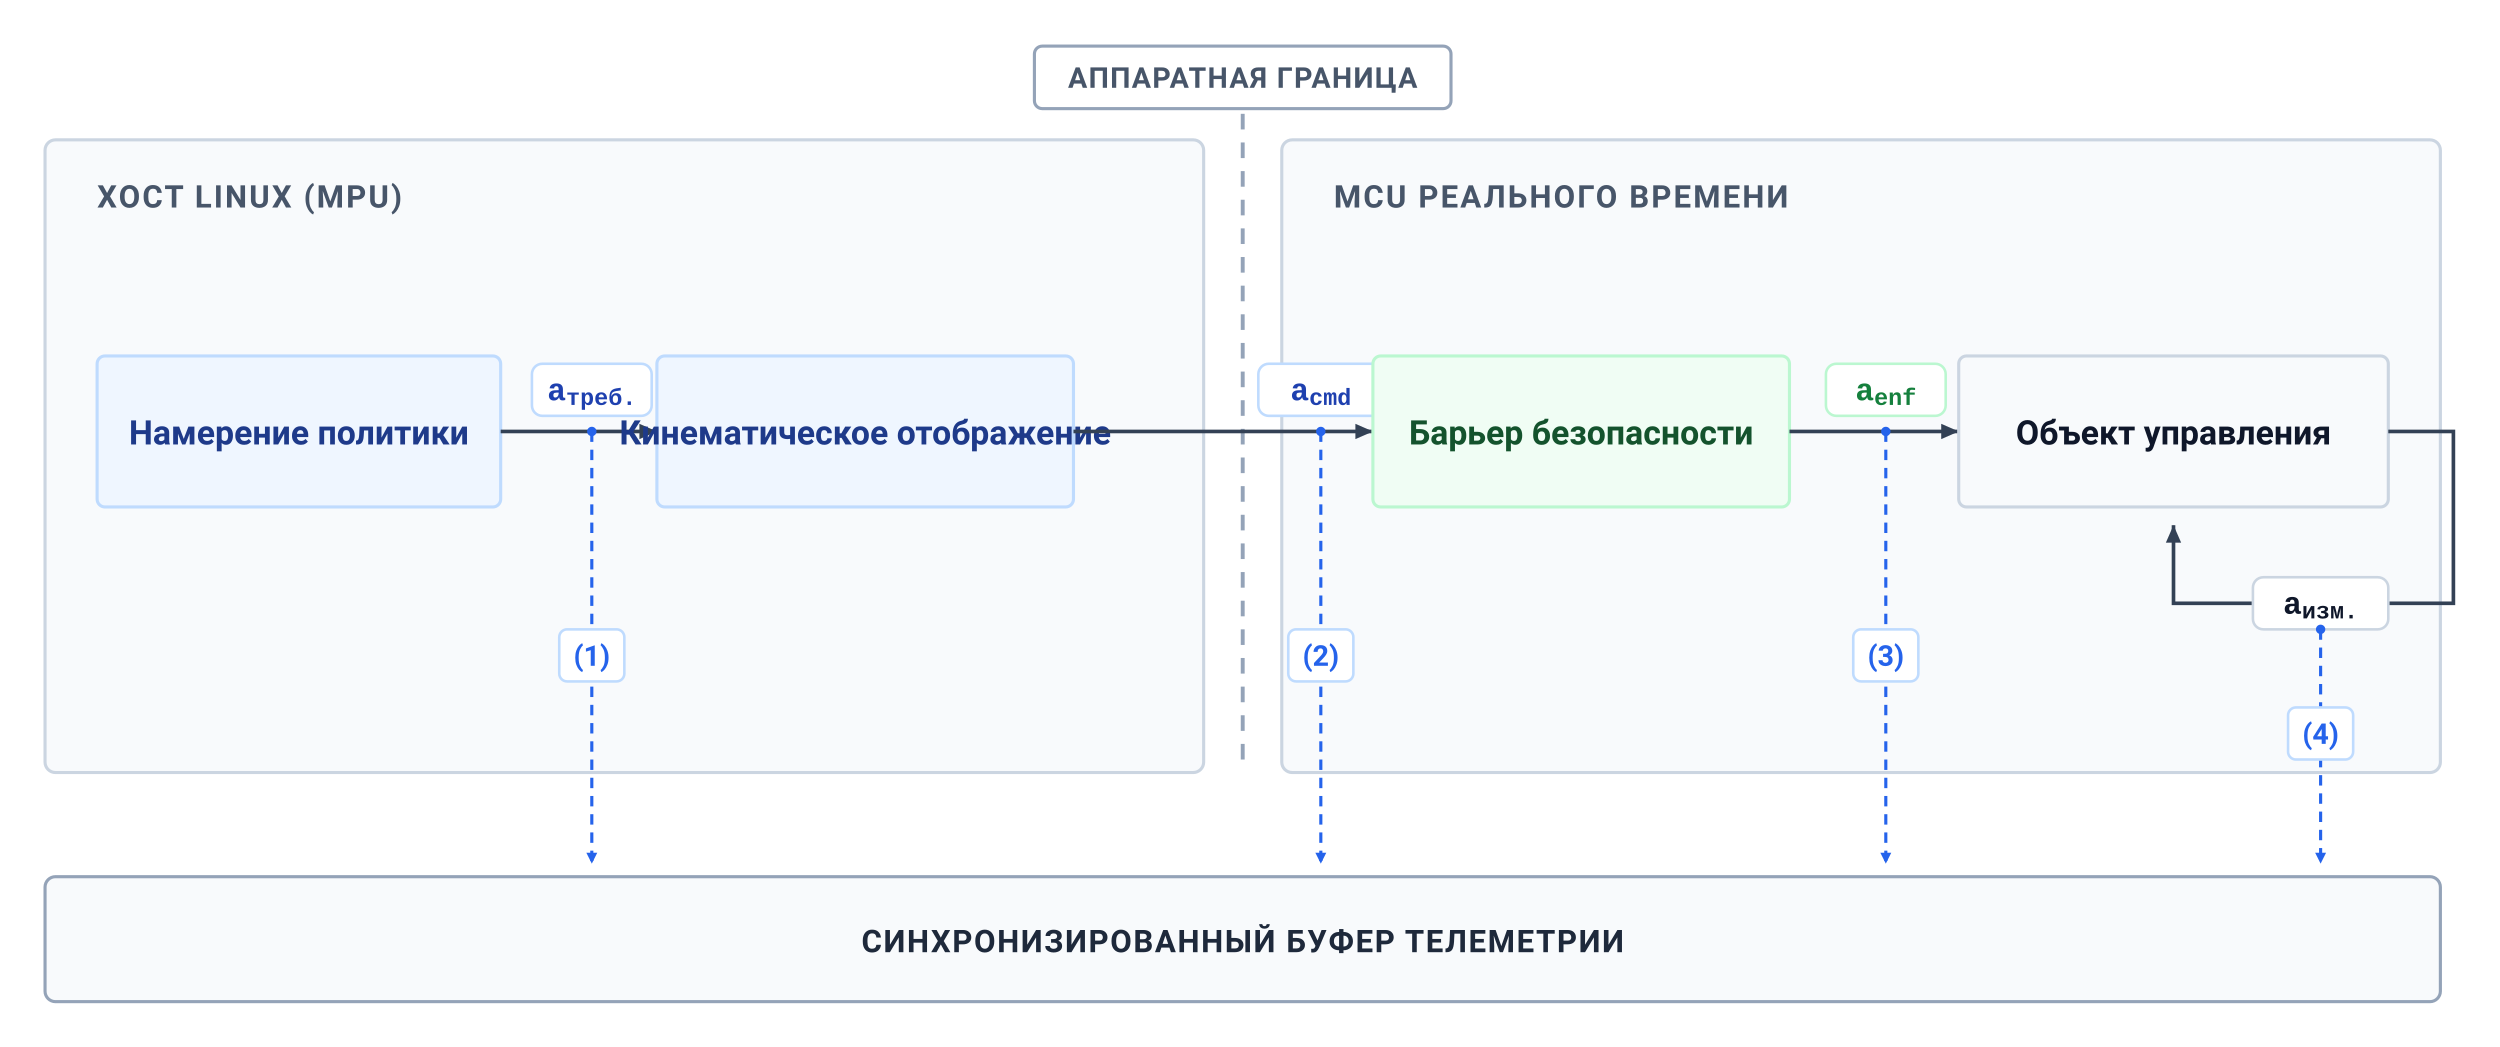
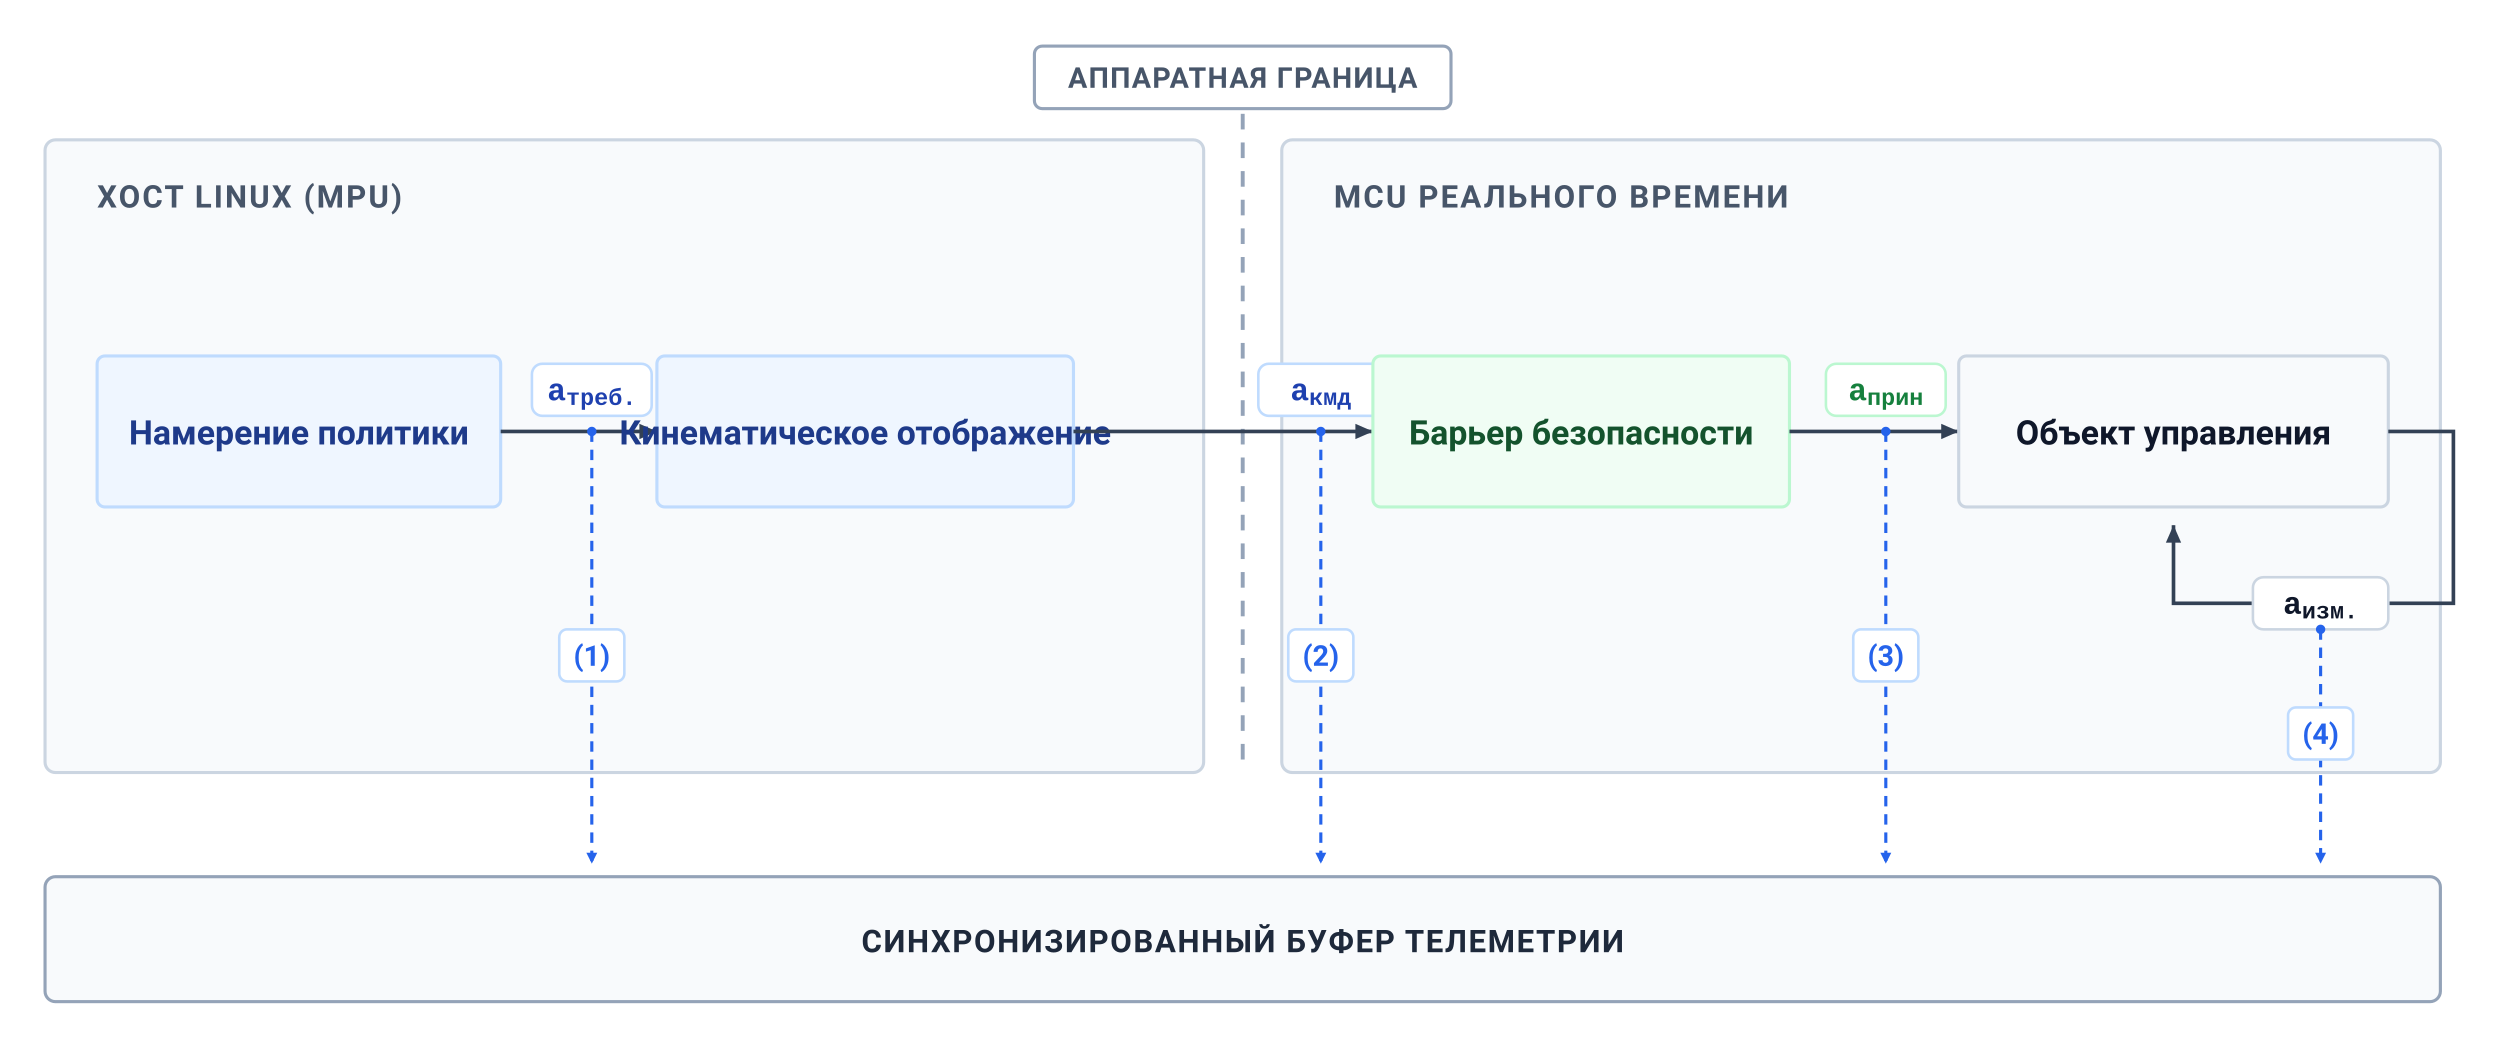
<svg xmlns="http://www.w3.org/2000/svg" viewBox="22.7 -1.7 960.2 402.1" width="1000" height="418.8" font-family="-apple-system, BlinkMacSystemFont, 'Segoe UI', Roboto, Helvetica, Arial, sans-serif">
  <rect data-bgcover="1" x="-25.3" y="-21.8" width="1056.2" height="442.3" fill="#ffffff" />
  <defs>
    <style>
      .domain-label { font-family: -apple-system, BlinkMacSystemFont, 'Segoe UI', Roboto, Helvetica, Arial, sans-serif; font-size: 12px; font-weight: 700; fill: #475569; letter-spacing: 0.8px; }
      .boundary-text { font-family: -apple-system, BlinkMacSystemFont, 'Segoe UI', Roboto, Helvetica, Arial, sans-serif; font-size: 11px; font-weight: 700; fill: #475569; letter-spacing: 0.5px; text-anchor: middle; }
      .block-title { font-family: -apple-system, BlinkMacSystemFont, 'Segoe UI', Roboto, Helvetica, Arial, sans-serif; font-size: 13px; font-weight: 700; text-anchor: middle; }
      .math-label { font-family: 'Menlo', 'Courier New', monospace; font-size: 12px; font-weight: 700; text-anchor: middle; }
      .tap-pill { font-family: -apple-system, BlinkMacSystemFont, 'Segoe UI', Roboto, Helvetica, Arial, sans-serif; font-size: 11px; font-weight: 700; fill: #2563EB; text-anchor: middle; }
      .buffer-title { font-family: -apple-system, BlinkMacSystemFont, 'Segoe UI', Roboto, Helvetica, Arial, sans-serif; font-size: 12px; font-weight: 700; fill: #1E293B; letter-spacing: 0.6px; text-anchor: middle; }
    </style>
    <marker id="arrow-slate" viewBox="0 0 10 10" refX="8" refY="5" markerWidth="6" markerHeight="6" orient="auto-start-reverse">
      <path d="M 0 1.5 L 8 5 L 0 8.5 z" fill="#334155" />
    </marker>
    <marker id="arrow-tap" viewBox="0 0 10 10" refX="7" refY="5" markerWidth="5" markerHeight="5" orient="auto-start-reverse">
      <path d="M 0 1.5 L 7 5 L 0 8.5 z" fill="#2563EB" />
    </marker>
    <marker id="dot-tap" viewBox="0 0 8 8" refX="4" refY="4" markerWidth="4" markerHeight="4">
      <circle cx="4" cy="4" r="3" fill="#2563EB" />
    </marker>
  </defs>
  <rect width="1000" height="420" fill="#FFFFFF" />
  <line x1="500" y1="42" x2="500" y2="295" stroke="#94A3B8" stroke-width="1.5" stroke-dasharray="6,5" />
  <rect x="420" y="16" width="160" height="24" rx="3" fill="#FFFFFF" stroke="#94A3B8" stroke-width="1.2" />
  <text x="500" y="32" class="boundary-text">АППАРАТНАЯ ГРАНИЦА</text>
  <rect x="40" y="52" width="445" height="243" rx="4" fill="#F8FAFC" stroke="#CBD5E1" stroke-width="1.2" />
  <text x="60" y="78" class="domain-label">ХОСТ LINUX (MPU)</text>
  <rect x="515" y="52" width="445" height="243" rx="4" fill="#F8FAFC" stroke="#CBD5E1" stroke-width="1.2" />
  <text x="535" y="78" class="domain-label">MCU РЕАЛЬНОГО ВРЕМЕНИ</text>
  <rect x="60" y="135" width="155" height="58" rx="3" fill="#EFF6FF" stroke="#BFDBFE" stroke-width="1.2" />
  <text x="137.5" y="169" class="block-title" fill="#1E3A8A">Намерение политики</text>
  <line x1="215" y1="164" x2="275" y2="164" stroke="#334155" stroke-width="1.4" marker-end="url(#arrow-slate)" />
  <rect x="227" y="138" width="46" height="20" rx="4" fill="#FFFFFF" stroke="#BFDBFE" stroke-width="1" />
  <text x="250" y="152" class="math-label" fill="#1E40AF">a<tspan baseline-shift="sub" font-size="9">треб.</tspan>
  </text>
  <rect x="275" y="135" width="160" height="58" rx="3" fill="#EFF6FF" stroke="#BFDBFE" stroke-width="1.2" />
  <text x="355" y="169" class="block-title" fill="#1E3A8A">Кинематическое отображение</text>
  <line x1="435" y1="164" x2="550" y2="164" stroke="#334155" stroke-width="1.4" marker-end="url(#arrow-slate)" />
  <rect x="506" y="138" width="48" height="20" rx="4" fill="#FFFFFF" stroke="#BFDBFE" stroke-width="1" />
-   <text x="530" y="152" class="math-label" fill="#1E40AF">a<tspan baseline-shift="sub" font-size="9">cmd</tspan>
+   <text x="530" y="152" class="math-label" fill="#1E40AF">a<tspan baseline-shift="sub" font-size="9">кмд</tspan>
  </text>
  <rect x="550" y="135" width="160" height="58" rx="3" fill="#F0FDF4" stroke="#BBF7D0" stroke-width="1.2" />
  <text x="630" y="169" class="block-title" fill="#14532D">Барьер безопасности</text>
  <line x1="710" y1="164" x2="775" y2="164" stroke="#334155" stroke-width="1.4" marker-end="url(#arrow-slate)" />
  <rect x="724" y="138" width="46" height="20" rx="4" fill="#FFFFFF" stroke="#BBF7D0" stroke-width="1" />
-   <text x="747" y="152" class="math-label" fill="#15803D">a<tspan baseline-shift="sub" font-size="9">enf</tspan>
+   <text x="747" y="152" class="math-label" fill="#15803D">a<tspan baseline-shift="sub" font-size="9">прин</tspan>
  </text>
  <rect x="775" y="135" width="165" height="58" rx="3" fill="#F8FAFC" stroke="#CBD5E1" stroke-width="1.2" />
  <text x="857.5" y="169" class="block-title" fill="#0F172A">Объект управления</text>
  <path d="M 940 164 L 965 164 L 965 230 L 857.5 230 L 857.5 200" fill="none" stroke="#334155" stroke-width="1.4" marker-end="url(#arrow-slate)" />
  <rect x="888" y="220" width="52" height="20" rx="4" fill="#FFFFFF" stroke="#CBD5E1" stroke-width="1" />
  <text x="914" y="234" class="math-label" fill="#0F172A">a<tspan baseline-shift="sub" font-size="9">изм.</tspan>
  </text>
  <line x1="250" y1="164" x2="250" y2="330" stroke="#2563EB" stroke-width="1.2" stroke-dasharray="4,3" marker-start="url(#dot-tap)" marker-end="url(#arrow-tap)" />
  <rect x="237.5" y="240" width="25" height="20" rx="3" fill="#FFFFFF" stroke="#BFDBFE" stroke-width="1" />
  <text x="250" y="254" class="tap-pill">(1)</text>
  <line x1="530" y1="164" x2="530" y2="330" stroke="#2563EB" stroke-width="1.2" stroke-dasharray="4,3" marker-start="url(#dot-tap)" marker-end="url(#arrow-tap)" />
  <rect x="517.5" y="240" width="25" height="20" rx="3" fill="#FFFFFF" stroke="#BFDBFE" stroke-width="1" />
  <text x="530" y="254" class="tap-pill">(2)</text>
  <line x1="747" y1="164" x2="747" y2="330" stroke="#2563EB" stroke-width="1.2" stroke-dasharray="4,3" marker-start="url(#dot-tap)" marker-end="url(#arrow-tap)" />
  <rect x="734.5" y="240" width="25" height="20" rx="3" fill="#FFFFFF" stroke="#BFDBFE" stroke-width="1" />
  <text x="747" y="254" class="tap-pill">(3)</text>
  <line x1="914" y1="240" x2="914" y2="330" stroke="#2563EB" stroke-width="1.2" stroke-dasharray="4,3" marker-start="url(#dot-tap)" marker-end="url(#arrow-tap)" />
  <rect x="901.5" y="270" width="25" height="20" rx="3" fill="#FFFFFF" stroke="#BFDBFE" stroke-width="1" />
  <text x="914" y="284" class="tap-pill">(4)</text>
  <rect x="40" y="335" width="920" height="48" rx="4" fill="#F8FAFC" stroke="#94A3B8" stroke-width="1.2" />
  <text x="500" y="364" class="buffer-title">СИНХРОНИЗИРОВАННЫЙ БУФЕР ТЕЛЕМЕТРИИ</text>
</svg>
